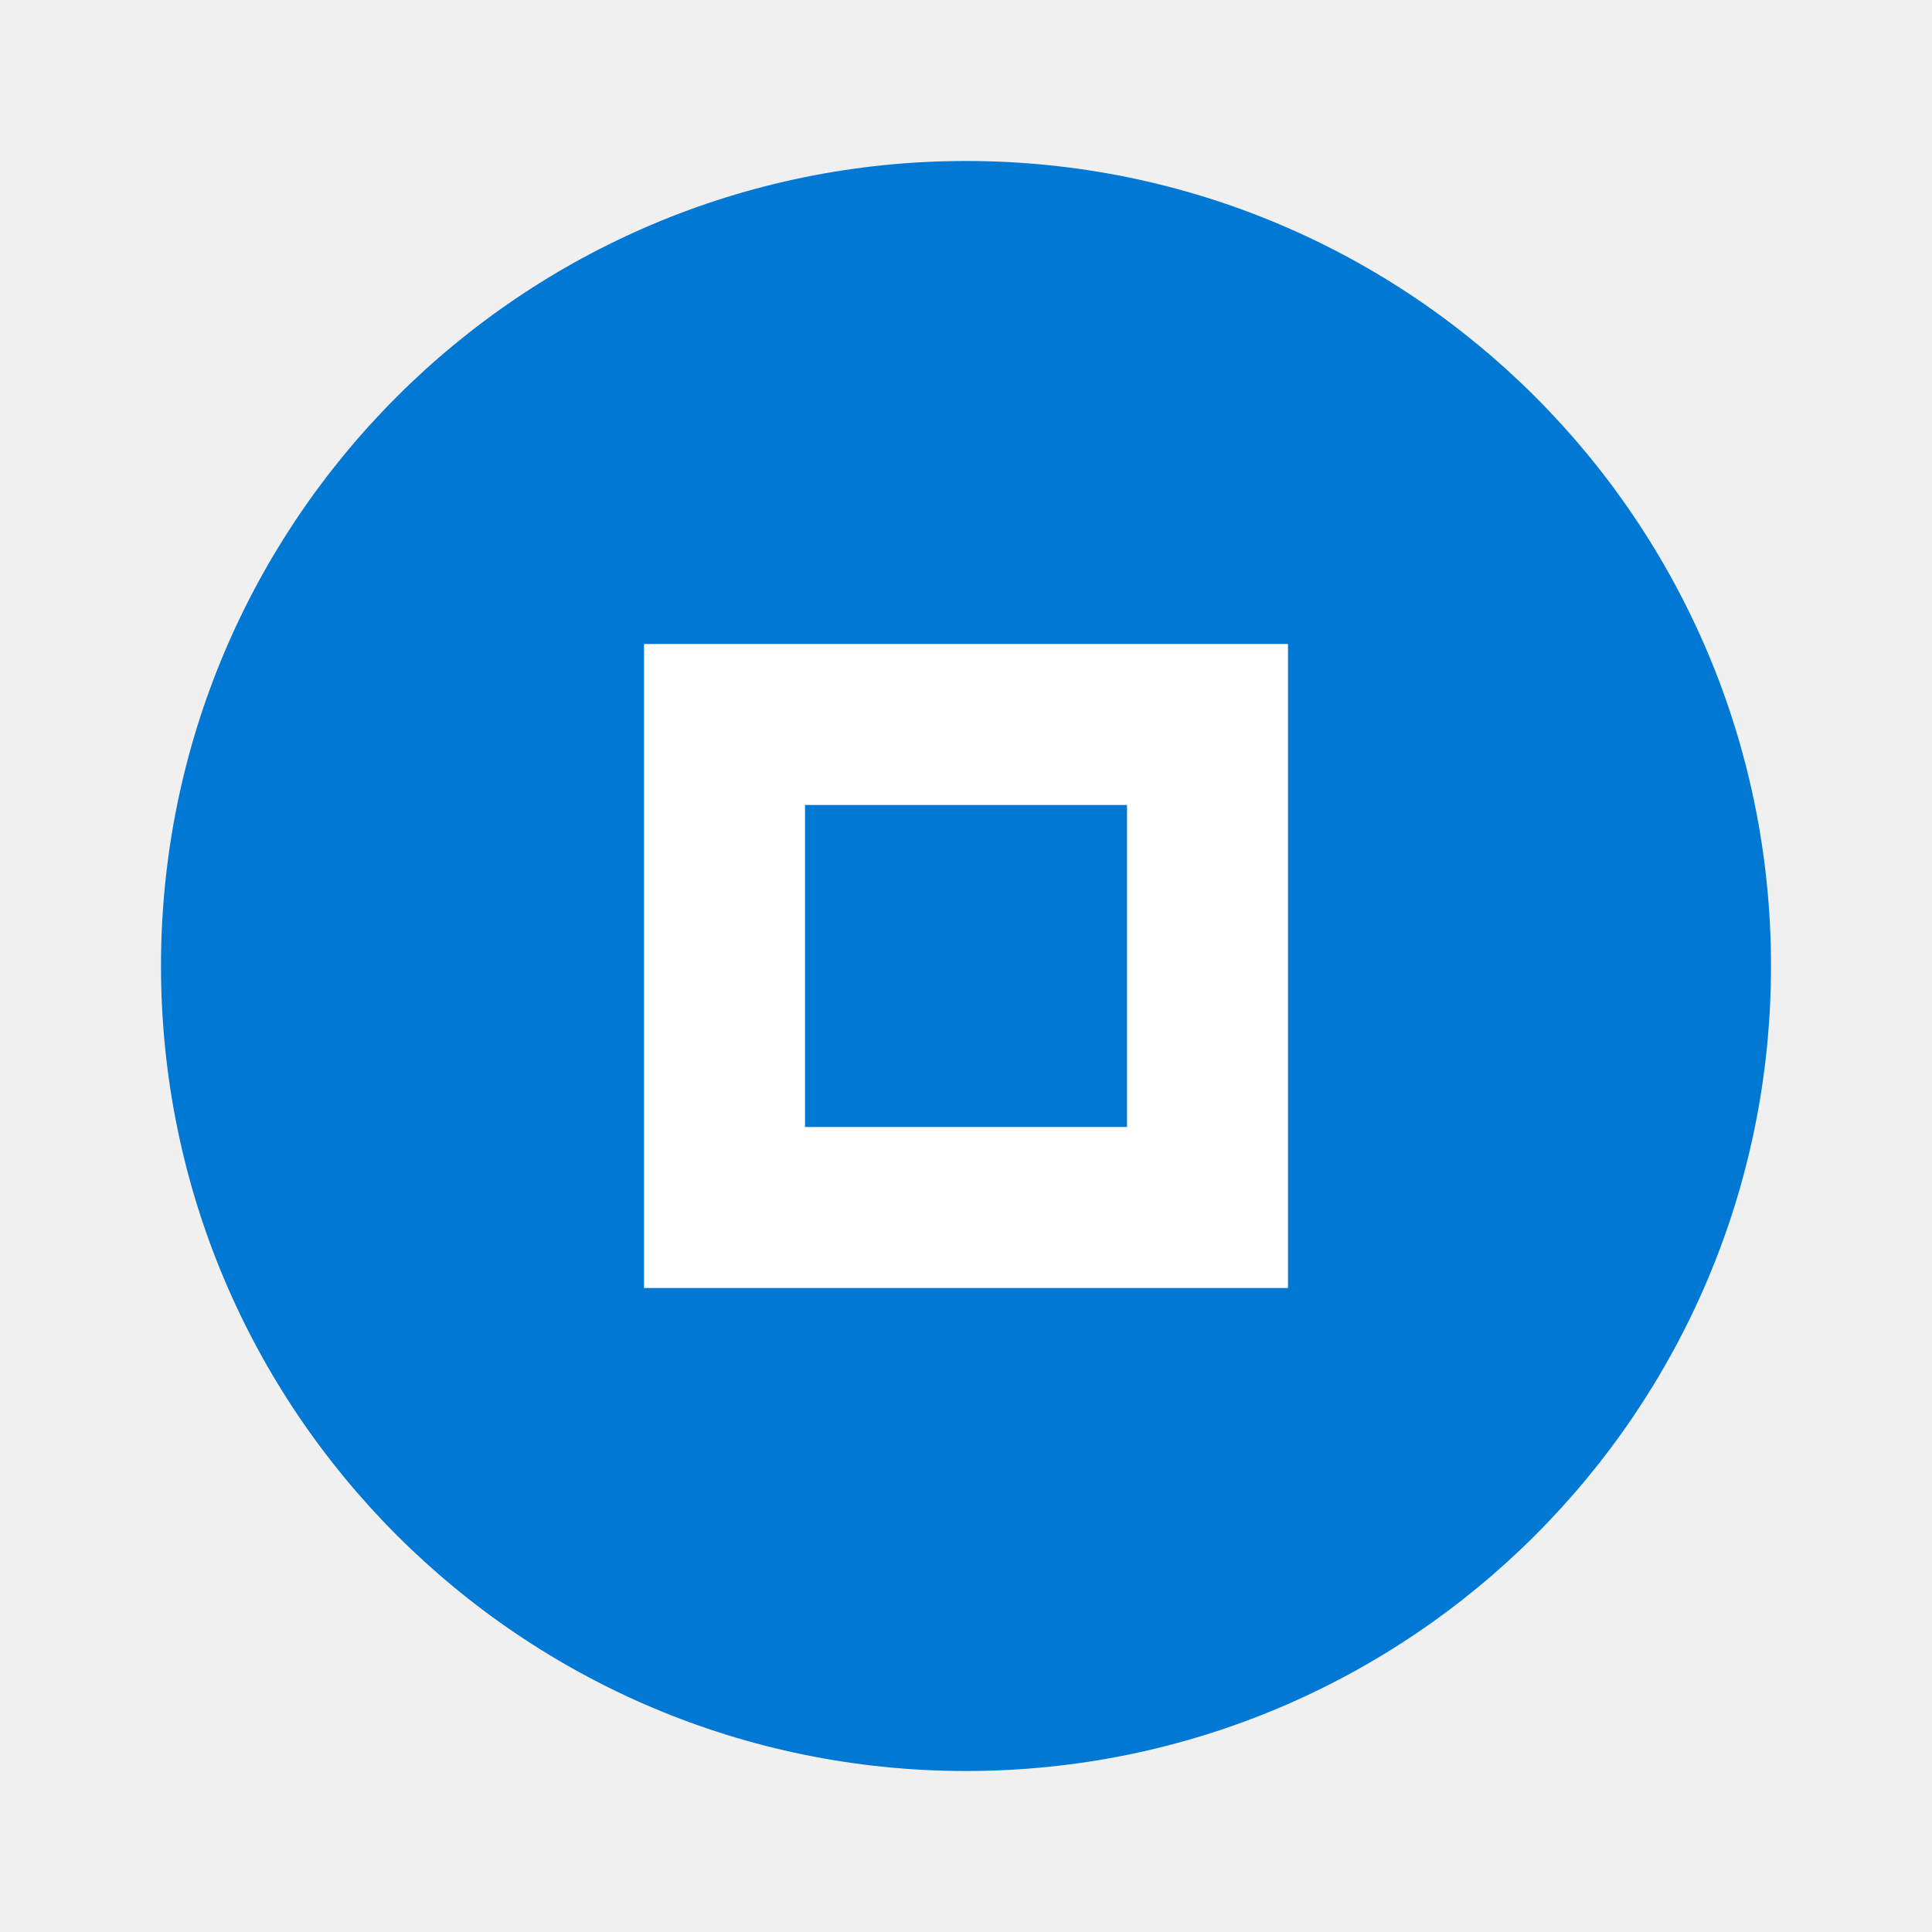
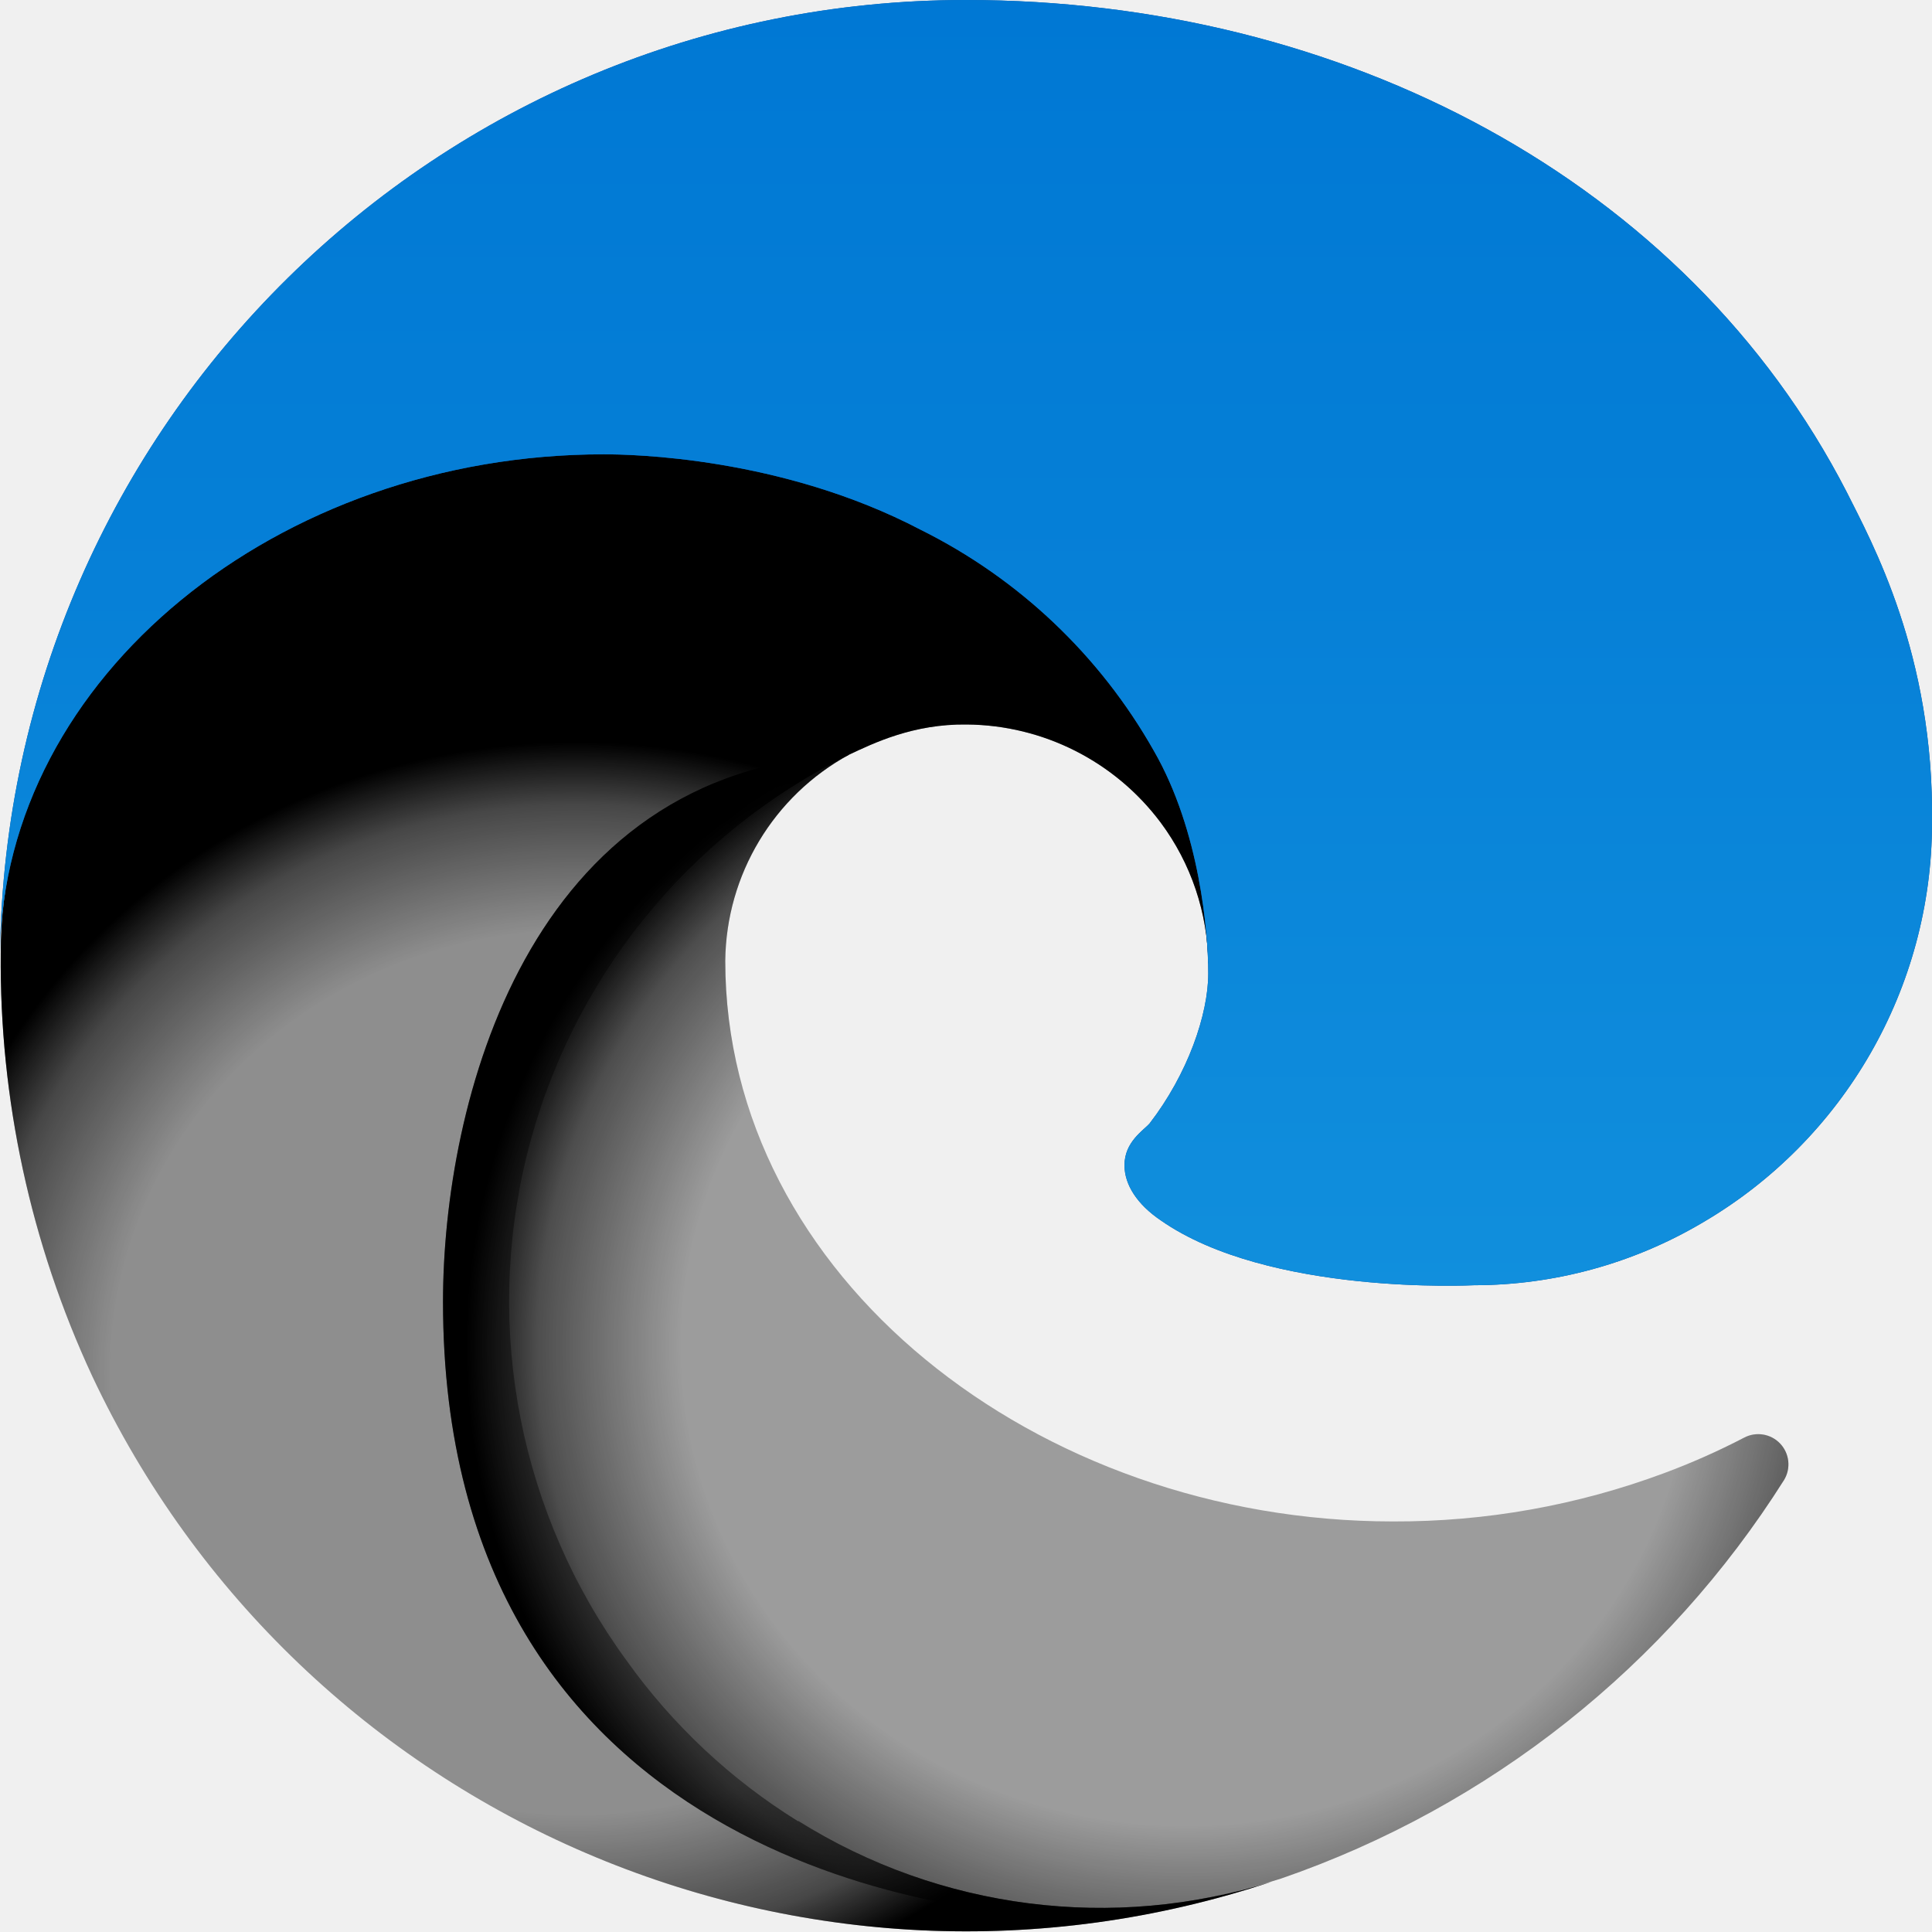
- <svg xmlns="http://www.w3.org/2000/svg" width="24" height="24" viewBox="0 0 24 24" fill="none">
-   <circle cx="12" cy="12" r="10" fill="#0078D4" />
-   <path d="M8 8h8v8H8z" fill="white" />
-   <path d="M10 10h4v4h-4z" fill="#0078D4" />
+ <svg xmlns="http://www.w3.org/2000/svg" viewBox="0 0 256 256">
+   <defs>
+     <radialGradient id="edge__a" cx="161.8" cy="68.9" r="95.4" gradientTransform="matrix(1 0 0 -.95 0 248.8)" gradientUnits="userSpaceOnUse">
+       <stop offset=".7" stop-opacity="0" />
+       <stop offset=".9" stop-opacity=".5" />
+       <stop offset="1" />
+     </radialGradient>
+     <radialGradient id="edge__b" cx="99.3" cy="-340.6" r="143.2" gradientTransform="matrix(.15 -.99 -.8 -.12 -191.2 -190.3)" gradientUnits="userSpaceOnUse">
+       <stop offset=".8" stop-opacity="0" />
+       <stop offset=".9" stop-opacity=".5" />
+       <stop offset="1" />
+     </radialGradient>
+     <radialGradient id="edge__c" cx="80.9" cy="65.2" r="87.9" gradientTransform="matrix(1 0 0 -.95 0 248.8)" gradientUnits="userSpaceOnUse">
+       <stop offset=".7" stop-opacity="0" />
+       <stop offset=".9" stop-opacity=".5" />
+       <stop offset="1" />
+     </radialGradient>
+     <radialGradient id="edge__d" cx="87.8" cy="-293.3" r="100" gradientTransform="matrix(.28 -.96 -.78 -.23 -190.5 -135.6)" gradientUnits="userSpaceOnUse">
+       <stop offset=".8" stop-opacity="0" />
+       <stop offset=".9" stop-opacity=".5" />
+       <stop offset="1" />
+     </radialGradient>
+     <linearGradient id="edge__e" x1="70" x2="70" y1="226.4" y2="66.6" gradientTransform="matrix(1 0 0 -1 0 264)" gradientUnits="userSpaceOnUse">
+       <stop offset="0" stop-color="#0c59a4" />
+       <stop offset="1" stop-color="#114a8b" />
+     </linearGradient>
+     <linearGradient id="edge__f" x1="188.9" x2="188.9" y1="264.3" y2="5.1" gradientUnits="userSpaceOnUse">
+       <stop offset="0" stop-color="#1b9de2" />
+       <stop offset=".2" stop-color="#1595df" />
+       <stop offset=".7" stop-color="#0680d7" />
+       <stop offset="1" stop-color="#0078d4" />
+     </linearGradient>
+   </defs>
+   <path fill="url(#edge__a)" d="M235.7 195.5a93.7 93.7 0 0 1-10.6 4.7 101.9 101.9 0 0 1-35.9 6.4c-47.3 0-88.5-32.5-88.5-74.3a31.5 31.5 0 0 1 16.4-27.3c-42.8 1.8-53.8 46.4-53.8 72.5 0 74 68.1 81.4 82.8 81.4 7.9 0 19.8-2.3 27-4.6l1.3-.4a128.3 128.3 0 0 0 66.6-52.8 4 4 0 0 0-5.3-5.6Z" transform="translate(-4.6 -5)" />
+   <path fill="url(#edge__b)" d="M235.7 195.5a93.7 93.7 0 0 1-10.6 4.7 101.9 101.9 0 0 1-35.9 6.4c-47.3 0-88.5-32.5-88.5-74.3a31.5 31.5 0 0 1 16.4-27.3c-42.8 1.8-53.8 46.4-53.8 72.5 0 74 68.1 81.4 82.8 81.4 7.9 0 19.8-2.3 27-4.6l1.3-.4a128.3 128.3 0 0 0 66.6-52.8 4 4 0 0 0-5.3-5.6Z" opacity=".35" style="isolation:isolate" transform="translate(-4.6 -5)" />
+   <path fill="url(#edge__c)" d="M110.3 246.3A79.2 79.2 0 0 1 87.6 225a80.7 80.7 0 0 1 29.5-120c3.2-1.5 8.5-4.1 15.6-4a32.4 32.4 0 0 1 25.7 13 31.9 31.9 0 0 1 6.3 18.7c0-.2 24.5-79.6-80-79.6-43.9 0-80 41.6-80 78.2a130.2 130.2 0 0 0 12.1 56 128 128 0 0 0 156.4 67 75.5 75.5 0 0 1-62.8-8Z" transform="translate(-4.6 -5)" />
+   <path fill="url(#edge__d)" d="M110.3 246.3A79.2 79.2 0 0 1 87.6 225a80.7 80.7 0 0 1 29.5-120c3.2-1.5 8.5-4.1 15.6-4a32.4 32.4 0 0 1 25.7 13 31.9 31.9 0 0 1 6.3 18.7c0-.2 24.5-79.6-80-79.6-43.9 0-80 41.6-80 78.2a130.2 130.2 0 0 0 12.1 56 128 128 0 0 0 156.4 67 75.5 75.5 0 0 1-62.8-8Z" opacity=".41" style="isolation:isolate" transform="translate(-4.6 -5)" />
+   <path fill="url(#edge__e)" d="M157 153.8c-.9 1-3.4 2.5-3.4 5.6 0 2.6 1.7 5.2 4.8 7.3 14.3 10 41.4 8.6 41.5 8.6a59.6 59.6 0 0 0 30.3-8.3 61.4 61.4 0 0 0 30.4-52.9c.3-22.4-8-37.3-11.3-43.9C228 28.8 182.3 5 132.6 5a128 128 0 0 0-128 126.2c.5-36.5 36.8-66 80-66 3.5 0 23.5.3 42 10a72.6 72.6 0 0 1 30.9 29.3c6.1 10.6 7.2 24.1 7.2 29.5s-2.7 13.3-7.8 19.9Z" transform="translate(-4.6 -5)" />
+   <path fill="url(#edge__f)" d="M157 153.8c-.9 1-3.4 2.5-3.4 5.6 0 2.6 1.7 5.2 4.8 7.3 14.3 10 41.4 8.6 41.5 8.6a59.6 59.6 0 0 0 30.3-8.3 61.4 61.4 0 0 0 30.4-52.9c.3-22.4-8-37.3-11.3-43.9C228 28.8 182.3 5 132.6 5a128 128 0 0 0-128 126.2c.5-36.5 36.8-66 80-66 3.5 0 23.5.3 42 10a72.6 72.6 0 0 1 30.9 29.3c6.1 10.6 7.2 24.1 7.2 29.5s-2.7 13.3-7.8 19.9Z" transform="translate(-4.6 -5)" />
</svg>
